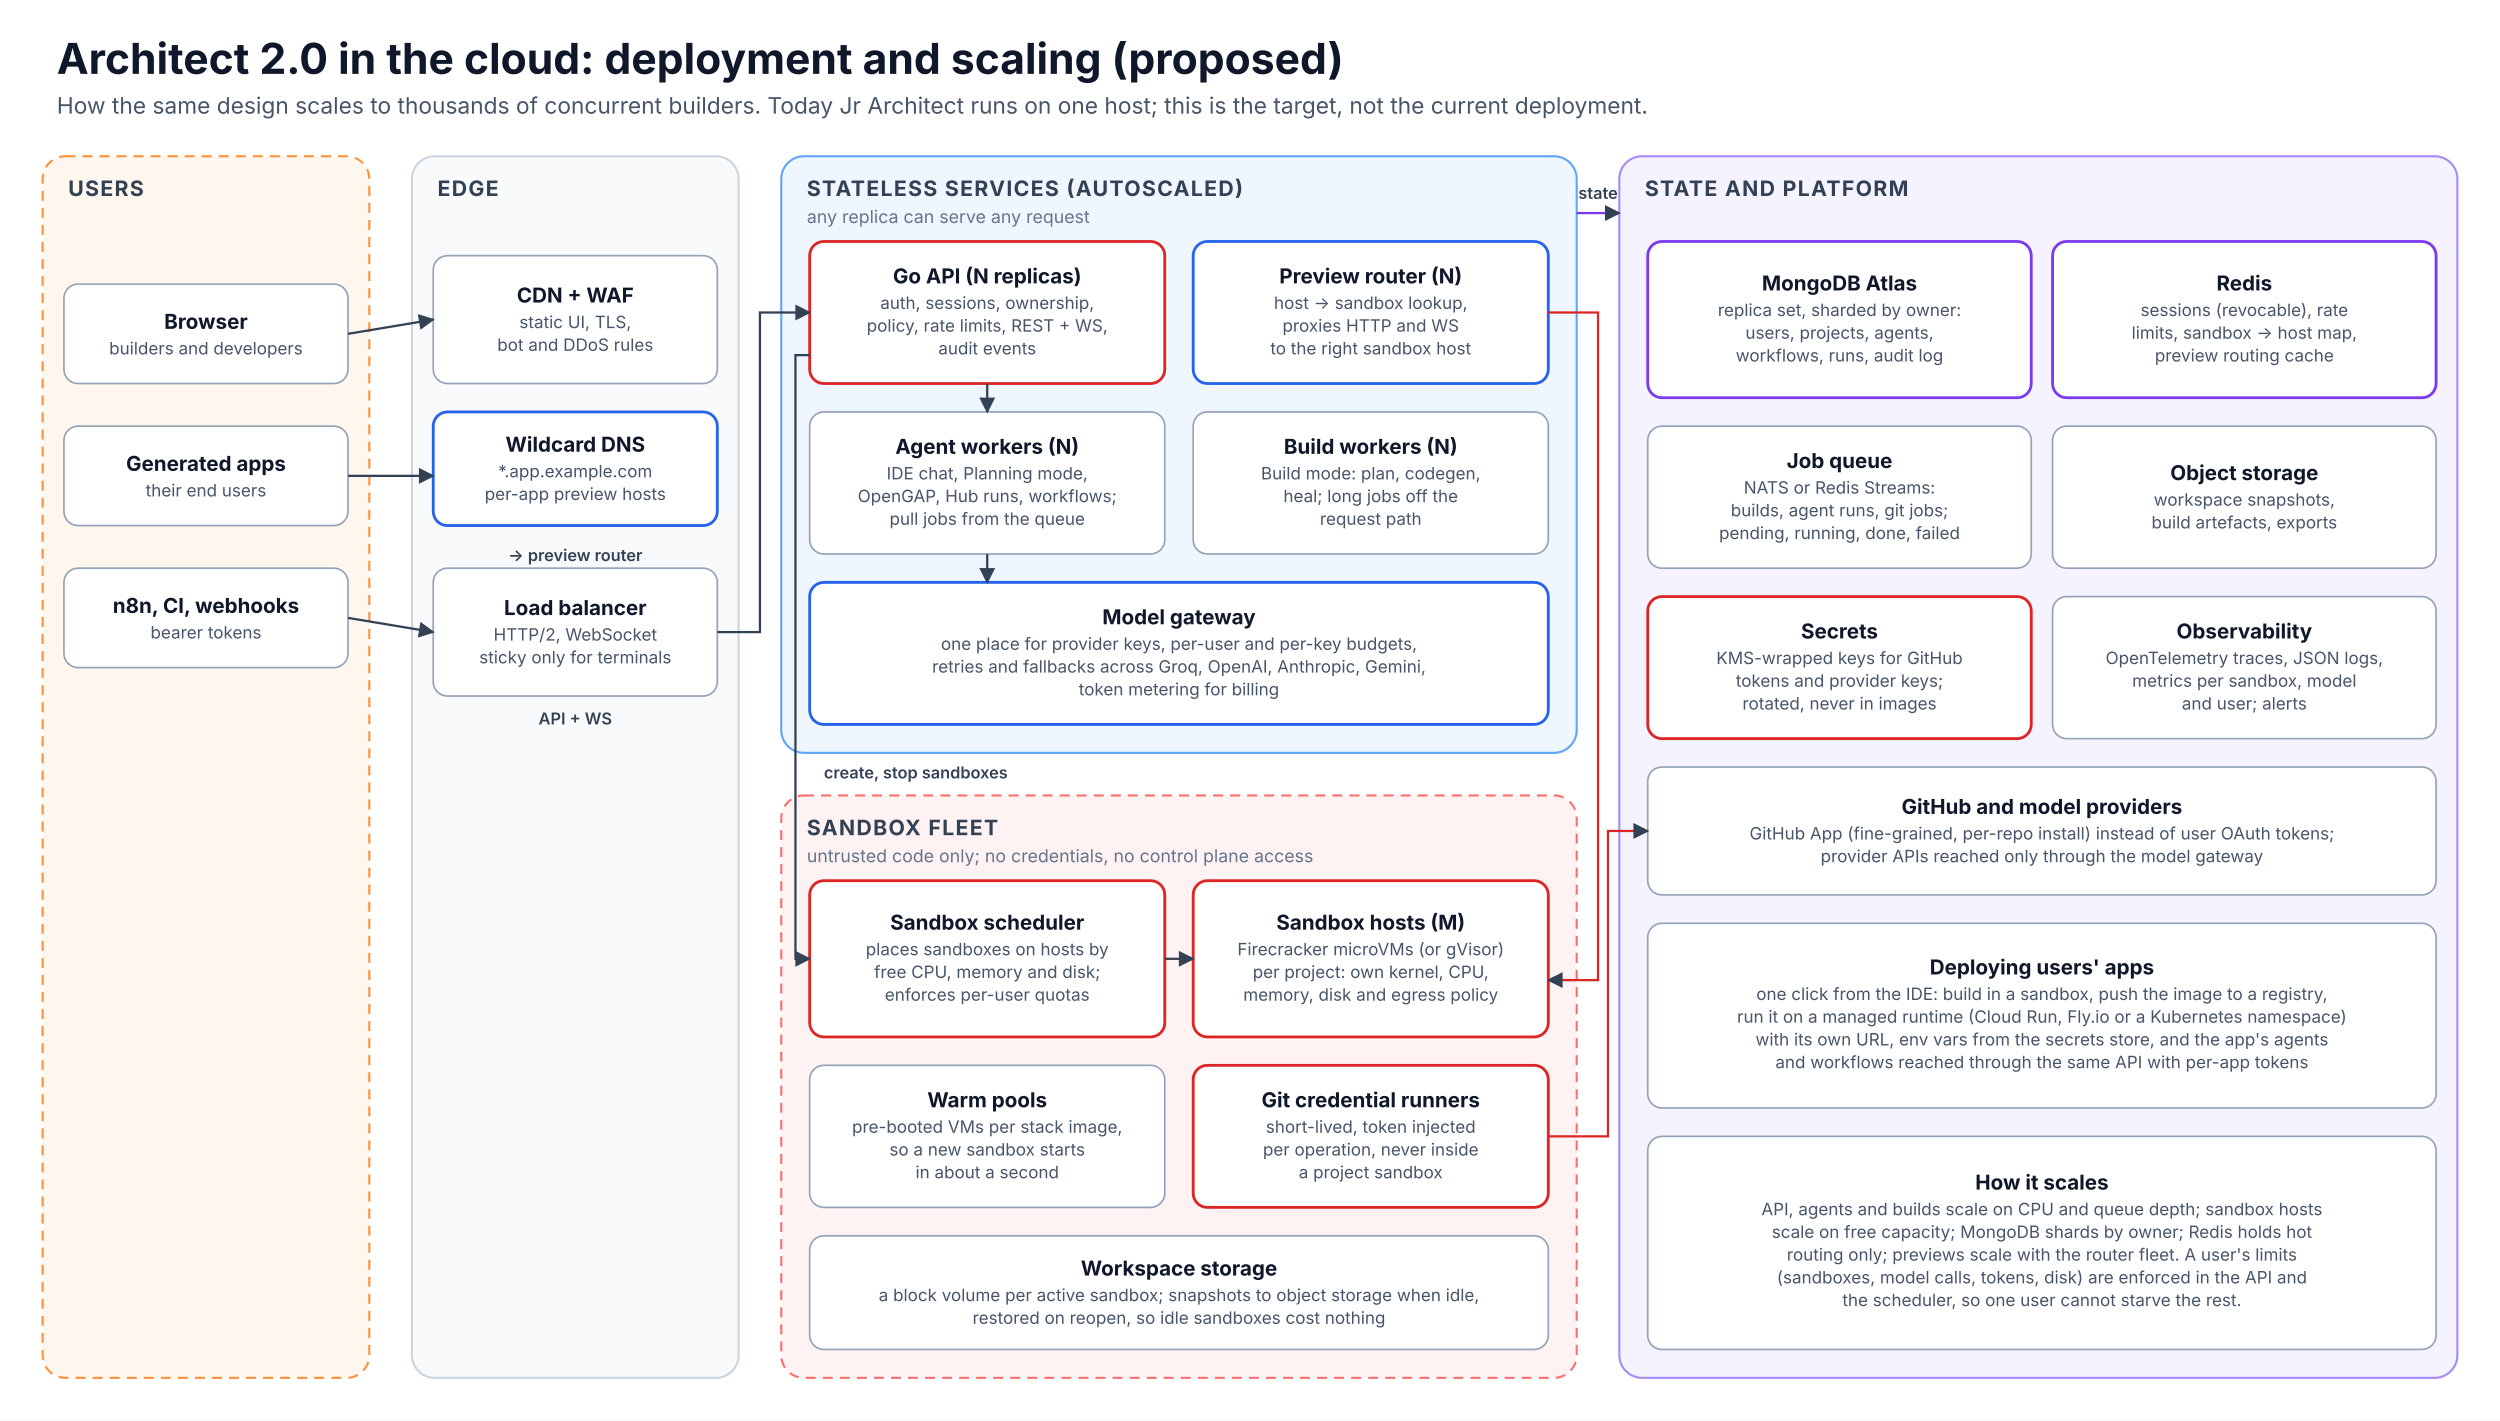
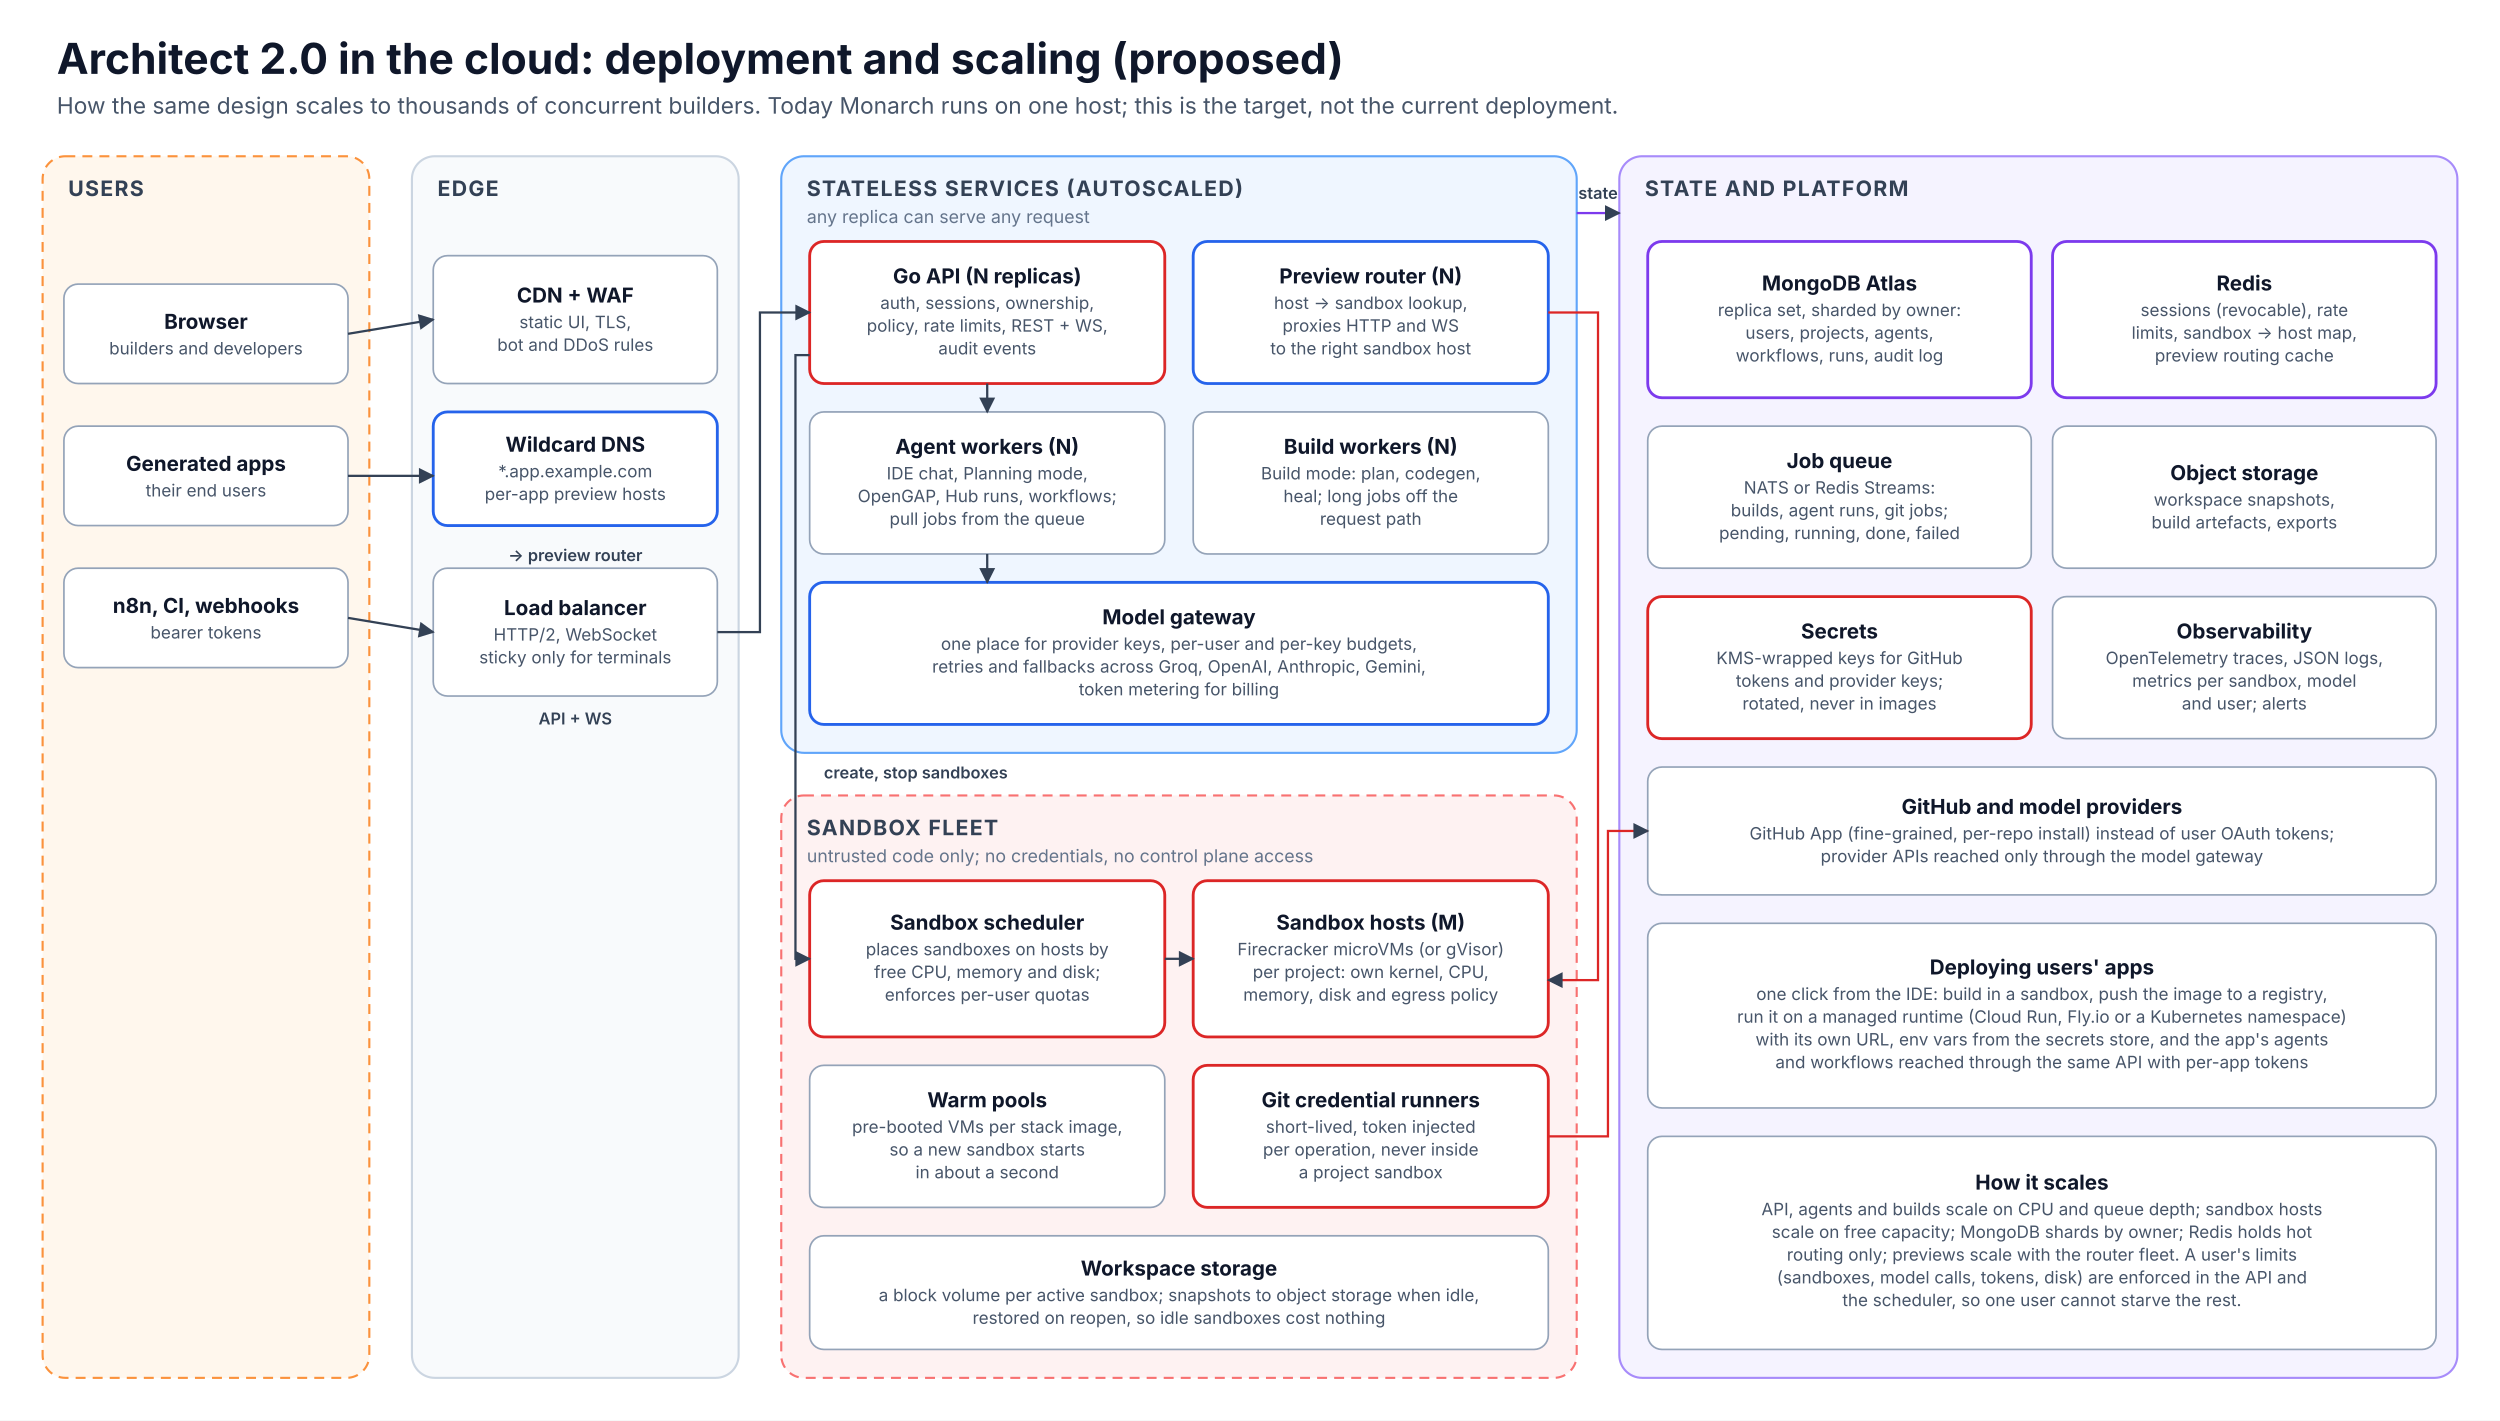
<svg xmlns="http://www.w3.org/2000/svg" viewBox="0 0 1760 1000" width="1760" height="1000" font-family="Inter, Segoe UI, Arial, sans-serif">
  <style>
    .bg { fill: #ffffff; }
    .title { font: 700 30px Inter, 'Segoe UI', Arial, sans-serif; fill: #0f172a; }
    .subtitle { font: 400 16px Inter, 'Segoe UI', Arial, sans-serif; fill: #475569; }
    .zone rect { fill: #f8fafc; stroke: #cbd5e1; stroke-width: 1.5; }
    .zone.untrusted rect { fill: #fff7ed; stroke: #fb923c; stroke-dasharray: 7 5; }
    .zone.exec rect { fill: #fef2f2; stroke: #f87171; stroke-dasharray: 7 5; }
    .zone.go rect { fill: #eff6ff; stroke: #60a5fa; }
    .zone.node rect { fill: #f0fdf4; stroke: #4ade80; }
    .zone.ext rect { fill: #f5f3ff; stroke: #a78bfa; }
    .zone text.zt { font: 700 15px Inter, 'Segoe UI', Arial, sans-serif; fill: #334155; letter-spacing: .06em; }
    .zone text.zs { font: 400 12.5px Inter, 'Segoe UI', Arial, sans-serif; fill: #64748b; }
    .box rect { fill: #ffffff; stroke: #94a3b8; stroke-width: 1.2; }
    .box.key rect { stroke: #2563eb; stroke-width: 2; }
    .box.sec rect { stroke: #dc2626; stroke-width: 2; }
    .box.data rect { stroke: #7c3aed; stroke-width: 2; }
    .box text.t { font: 700 14.5px Inter, 'Segoe UI', Arial, sans-serif; fill: #0f172a; }
    .box text.s { font: 400 12px Inter, 'Segoe UI', Arial, sans-serif; fill: #475569; }
    .ln { fill: none; stroke: #334155; stroke-width: 1.6; }
    .ln.dash { stroke-dasharray: 6 5; }
    .ln.sec { stroke: #dc2626; }
    .ln.data { stroke: #7c3aed; }
    .lbl { font: 600 11.5px Inter, 'Segoe UI', Arial, sans-serif; fill: #334155; }
    .lbl.bg2 { paint-order: stroke; stroke: #ffffff; stroke-width: 4px; }
    .note { font: 400 13px Inter, 'Segoe UI', Arial, sans-serif; fill: #7c2d12; }
    .legend text { font: 400 13px Inter, 'Segoe UI', Arial, sans-serif; fill: #334155; }
  </style>
  <defs>
    <marker id="arr" viewBox="0 0 10 10" refX="9" refY="5" markerWidth="7" markerHeight="7" orient="auto-start-reverse">
      <path d="M0,0 L10,5 L0,10 z" fill="#334155" />
    </marker>
  </defs>
  <rect class="bg" width="1760" height="1000" />
  <text class="title" x="40" y="52">Architect 2.0 in the cloud: deployment and scaling (proposed)</text>
-   <text class="subtitle" x="40" y="80">How the same design scales to thousands of concurrent builders. Today Jr Architect runs on one host; this is the target, not the current deployment.</text>
+   <text class="subtitle" x="40" y="80">How the same design scales to thousands of concurrent builders. Today Monarch runs on one host; this is the target, not the current deployment.</text>
  <g class="zone untrusted">
    <rect x="30" y="110" width="230" height="860" rx="16" />
    <text class="zt" x="48" y="138">USERS</text>
  </g>
  <g class="box ">
    <rect x="45" y="200" width="200" height="70" rx="10" />
    <text class="t" x="145.0" y="231.5" text-anchor="middle">Browser</text>
    <text class="s" x="145.0" y="249.5" text-anchor="middle">builders and developers</text>
  </g>
  <g class="box ">
    <rect x="45" y="300" width="200" height="70" rx="10" />
    <text class="t" x="145.0" y="331.5" text-anchor="middle">Generated apps</text>
    <text class="s" x="145.0" y="349.5" text-anchor="middle">their end users</text>
  </g>
  <g class="box ">
    <rect x="45" y="400" width="200" height="70" rx="10" />
    <text class="t" x="145.0" y="431.5" text-anchor="middle">n8n, CI, webhooks</text>
    <text class="s" x="145.0" y="449.5" text-anchor="middle">bearer tokens</text>
  </g>
  <g class="zone ">
    <rect x="290" y="110" width="230" height="860" rx="16" />
    <text class="zt" x="308" y="138">EDGE</text>
  </g>
  <g class="box ">
    <rect x="305" y="180" width="200" height="90" rx="10" />
    <text class="t" x="405.0" y="213.0" text-anchor="middle">CDN + WAF</text>
    <text class="s" x="405.0" y="231.0" text-anchor="middle">static UI, TLS,</text>
    <text class="s" x="405.0" y="247.0" text-anchor="middle">bot and DDoS rules</text>
  </g>
  <g class="box key">
    <rect x="305" y="290" width="200" height="80" rx="10" />
    <text class="t" x="405.0" y="318.0" text-anchor="middle">Wildcard DNS</text>
    <text class="s" x="405.0" y="336.0" text-anchor="middle">*.app.example.com</text>
    <text class="s" x="405.0" y="352.0" text-anchor="middle">per-app preview hosts</text>
  </g>
  <g class="box ">
    <rect x="305" y="400" width="200" height="90" rx="10" />
    <text class="t" x="405.0" y="433.0" text-anchor="middle">Load balancer</text>
    <text class="s" x="405.0" y="451.0" text-anchor="middle">HTTP/2, WebSocket</text>
    <text class="s" x="405.0" y="467.0" text-anchor="middle">sticky only for terminals</text>
  </g>
  <g class="zone go">
    <rect x="550" y="110" width="560" height="420" rx="16" />
    <text class="zt" x="568" y="138">STATELESS SERVICES (AUTOSCALED)</text>
    <text class="zs" x="568" y="157">any replica can serve any request</text>
  </g>
  <g class="box sec">
    <rect x="570" y="170" width="250" height="100" rx="10" />
    <text class="t" x="695.0" y="199.5" text-anchor="middle">Go API (N replicas)</text>
    <text class="s" x="695.0" y="217.5" text-anchor="middle">auth, sessions, ownership,</text>
    <text class="s" x="695.0" y="233.5" text-anchor="middle">policy, rate limits, REST + WS,</text>
    <text class="s" x="695.0" y="249.5" text-anchor="middle">audit events</text>
  </g>
  <g class="box key">
    <rect x="840" y="170" width="250" height="100" rx="10" />
    <text class="t" x="965.0" y="199.5" text-anchor="middle">Preview router (N)</text>
    <text class="s" x="965.0" y="217.5" text-anchor="middle">host -&gt; sandbox lookup,</text>
    <text class="s" x="965.0" y="233.5" text-anchor="middle">proxies HTTP and WS</text>
    <text class="s" x="965.0" y="249.5" text-anchor="middle">to the right sandbox host</text>
  </g>
  <g class="box ">
    <rect x="570" y="290" width="250" height="100" rx="10" />
    <text class="t" x="695.0" y="319.5" text-anchor="middle">Agent workers (N)</text>
    <text class="s" x="695.0" y="337.5" text-anchor="middle">IDE chat, Planning mode,</text>
    <text class="s" x="695.0" y="353.5" text-anchor="middle">OpenGAP, Hub runs, workflows;</text>
    <text class="s" x="695.0" y="369.5" text-anchor="middle">pull jobs from the queue</text>
  </g>
  <g class="box ">
    <rect x="840" y="290" width="250" height="100" rx="10" />
    <text class="t" x="965.0" y="319.5" text-anchor="middle">Build workers (N)</text>
    <text class="s" x="965.0" y="337.5" text-anchor="middle">Build mode: plan, codegen,</text>
    <text class="s" x="965.0" y="353.5" text-anchor="middle">heal; long jobs off the</text>
    <text class="s" x="965.0" y="369.5" text-anchor="middle">request path</text>
  </g>
  <g class="box key">
    <rect x="570" y="410" width="520" height="100" rx="10" />
    <text class="t" x="830.0" y="439.5" text-anchor="middle">Model gateway</text>
    <text class="s" x="830.0" y="457.5" text-anchor="middle">one place for provider keys, per-user and per-key budgets,</text>
    <text class="s" x="830.0" y="473.5" text-anchor="middle">retries and fallbacks across Groq, OpenAI, Anthropic, Gemini,</text>
    <text class="s" x="830.0" y="489.5" text-anchor="middle">token metering for billing</text>
  </g>
  <g class="zone exec">
    <rect x="550" y="560" width="560" height="410" rx="16" />
    <text class="zt" x="568" y="588">SANDBOX FLEET</text>
    <text class="zs" x="568" y="607">untrusted code only; no credentials, no control plane access</text>
  </g>
  <g class="box sec">
    <rect x="570" y="620" width="250" height="110" rx="10" />
    <text class="t" x="695.0" y="654.5" text-anchor="middle">Sandbox scheduler</text>
    <text class="s" x="695.0" y="672.5" text-anchor="middle">places sandboxes on hosts by</text>
    <text class="s" x="695.0" y="688.5" text-anchor="middle">free CPU, memory and disk;</text>
    <text class="s" x="695.0" y="704.5" text-anchor="middle">enforces per-user quotas</text>
  </g>
  <g class="box sec">
    <rect x="840" y="620" width="250" height="110" rx="10" />
    <text class="t" x="965.0" y="654.5" text-anchor="middle">Sandbox hosts (M)</text>
    <text class="s" x="965.0" y="672.5" text-anchor="middle">Firecracker microVMs (or gVisor)</text>
    <text class="s" x="965.0" y="688.5" text-anchor="middle">per project: own kernel, CPU,</text>
    <text class="s" x="965.0" y="704.5" text-anchor="middle">memory, disk and egress policy</text>
  </g>
  <g class="box ">
    <rect x="570" y="750" width="250" height="100" rx="10" />
    <text class="t" x="695.0" y="779.5" text-anchor="middle">Warm pools</text>
    <text class="s" x="695.0" y="797.5" text-anchor="middle">pre-booted VMs per stack image,</text>
    <text class="s" x="695.0" y="813.5" text-anchor="middle">so a new sandbox starts</text>
    <text class="s" x="695.0" y="829.5" text-anchor="middle">in about a second</text>
  </g>
  <g class="box sec">
    <rect x="840" y="750" width="250" height="100" rx="10" />
    <text class="t" x="965.0" y="779.5" text-anchor="middle">Git credential runners</text>
    <text class="s" x="965.0" y="797.5" text-anchor="middle">short-lived, token injected</text>
    <text class="s" x="965.0" y="813.5" text-anchor="middle">per operation, never inside</text>
    <text class="s" x="965.0" y="829.5" text-anchor="middle">a project sandbox</text>
  </g>
  <g class="box ">
    <rect x="570" y="870" width="520" height="80" rx="10" />
    <text class="t" x="830.0" y="898.0" text-anchor="middle">Workspace storage</text>
    <text class="s" x="830.0" y="916.0" text-anchor="middle">a block volume per active sandbox; snapshots to object storage when idle,</text>
    <text class="s" x="830.0" y="932.0" text-anchor="middle">restored on reopen, so idle sandboxes cost nothing</text>
  </g>
  <g class="zone ext">
    <rect x="1140" y="110" width="590" height="860" rx="16" />
    <text class="zt" x="1158" y="138">STATE AND PLATFORM</text>
  </g>
  <g class="box data">
    <rect x="1160" y="170" width="270" height="110" rx="10" />
    <text class="t" x="1295.0" y="204.5" text-anchor="middle">MongoDB Atlas</text>
    <text class="s" x="1295.0" y="222.5" text-anchor="middle">replica set, sharded by owner:</text>
    <text class="s" x="1295.0" y="238.5" text-anchor="middle">users, projects, agents,</text>
    <text class="s" x="1295.0" y="254.5" text-anchor="middle">workflows, runs, audit log</text>
  </g>
  <g class="box data">
    <rect x="1445" y="170" width="270" height="110" rx="10" />
    <text class="t" x="1580.0" y="204.5" text-anchor="middle">Redis</text>
    <text class="s" x="1580.0" y="222.5" text-anchor="middle">sessions (revocable), rate</text>
    <text class="s" x="1580.0" y="238.5" text-anchor="middle">limits, sandbox -&gt; host map,</text>
    <text class="s" x="1580.0" y="254.5" text-anchor="middle">preview routing cache</text>
  </g>
  <g class="box ">
    <rect x="1160" y="300" width="270" height="100" rx="10" />
    <text class="t" x="1295.0" y="329.5" text-anchor="middle">Job queue</text>
    <text class="s" x="1295.0" y="347.5" text-anchor="middle">NATS or Redis Streams:</text>
    <text class="s" x="1295.0" y="363.5" text-anchor="middle">builds, agent runs, git jobs;</text>
    <text class="s" x="1295.0" y="379.5" text-anchor="middle">pending, running, done, failed</text>
  </g>
  <g class="box ">
    <rect x="1445" y="300" width="270" height="100" rx="10" />
    <text class="t" x="1580.0" y="338.0" text-anchor="middle">Object storage</text>
    <text class="s" x="1580.0" y="356.0" text-anchor="middle">workspace snapshots,</text>
    <text class="s" x="1580.0" y="372.0" text-anchor="middle">build artefacts, exports</text>
  </g>
  <g class="box sec">
    <rect x="1160" y="420" width="270" height="100" rx="10" />
    <text class="t" x="1295.0" y="449.5" text-anchor="middle">Secrets</text>
    <text class="s" x="1295.0" y="467.5" text-anchor="middle">KMS-wrapped keys for GitHub</text>
    <text class="s" x="1295.0" y="483.5" text-anchor="middle">tokens and provider keys;</text>
    <text class="s" x="1295.0" y="499.5" text-anchor="middle">rotated, never in images</text>
  </g>
  <g class="box ">
    <rect x="1445" y="420" width="270" height="100" rx="10" />
    <text class="t" x="1580.0" y="449.5" text-anchor="middle">Observability</text>
    <text class="s" x="1580.0" y="467.5" text-anchor="middle">OpenTelemetry traces, JSON logs,</text>
    <text class="s" x="1580.0" y="483.5" text-anchor="middle">metrics per sandbox, model</text>
    <text class="s" x="1580.0" y="499.5" text-anchor="middle">and user; alerts</text>
  </g>
  <g class="box ">
    <rect x="1160" y="540" width="555" height="90" rx="10" />
    <text class="t" x="1437.5" y="573.0" text-anchor="middle">GitHub and model providers</text>
    <text class="s" x="1437.5" y="591.0" text-anchor="middle">GitHub App (fine-grained, per-repo install) instead of user OAuth tokens;</text>
    <text class="s" x="1437.5" y="607.0" text-anchor="middle">provider APIs reached only through the model gateway</text>
  </g>
  <g class="box ">
    <rect x="1160" y="650" width="555" height="130" rx="10" />
    <text class="t" x="1437.5" y="686.0" text-anchor="middle">Deploying users' apps</text>
    <text class="s" x="1437.5" y="704.0" text-anchor="middle">one click from the IDE: build in a sandbox, push the image to a registry,</text>
    <text class="s" x="1437.5" y="720.0" text-anchor="middle">run it on a managed runtime (Cloud Run, Fly.io or a Kubernetes namespace)</text>
    <text class="s" x="1437.5" y="736.0" text-anchor="middle">with its own URL, env vars from the secrets store, and the app's agents</text>
    <text class="s" x="1437.5" y="752.0" text-anchor="middle">and workflows reached through the same API with per-app tokens</text>
  </g>
  <g class="box ">
    <rect x="1160" y="800" width="555" height="150" rx="10" />
    <text class="t" x="1437.5" y="837.5" text-anchor="middle">How it scales</text>
    <text class="s" x="1437.5" y="855.5" text-anchor="middle">API, agents and builds scale on CPU and queue depth; sandbox hosts</text>
    <text class="s" x="1437.5" y="871.5" text-anchor="middle">scale on free capacity; MongoDB shards by owner; Redis holds hot</text>
    <text class="s" x="1437.5" y="887.5" text-anchor="middle">routing only; previews scale with the router fleet. A user's limits</text>
    <text class="s" x="1437.5" y="903.5" text-anchor="middle">(sandboxes, model calls, tokens, disk) are enforced in the API and</text>
    <text class="s" x="1437.5" y="919.5" text-anchor="middle">the scheduler, so one user cannot starve the rest.</text>
  </g>
  <path class="ln " d="M245,235 L305,225" marker-end="url(#arr)" />
  <path class="ln " d="M245,335 L305,335" marker-end="url(#arr)" />
  <path class="ln " d="M245,435 L305,445" marker-end="url(#arr)" />
  <path class="ln " d="M505,445 L535,445 L535,220 L570,220" marker-end="url(#arr)" />
  <text class="lbl" x="405" y="510" text-anchor="middle">API + WS</text>
  <path class="ln " d="M695,270 L695,290" marker-end="url(#arr)" />
  <path class="ln " d="M695,390 L695,410" marker-end="url(#arr)" />
  <path class="ln " d="M570,250 L560,250 L560,675 L570,675" marker-end="url(#arr)" />
  <text class="lbl" x="580" y="548" text-anchor="start">create, stop sandboxes</text>
  <path class="ln " d="M820,675 L840,675" marker-end="url(#arr)" />
  <path class="ln sec" d="M1090,220 L1125,220 L1125,690 L1090,690" marker-end="url(#arr)" />
  <path class="ln data" d="M1110,150 L1140,150" marker-end="url(#arr)" />
  <text class="lbl" x="1125" y="140" text-anchor="middle">state</text>
  <path class="ln sec" d="M1090,800 L1132,800 L1132,585 L1160,585" marker-end="url(#arr)" />
  <text class="lbl" x="405" y="395" text-anchor="middle">-&gt; preview router</text>
</svg>
